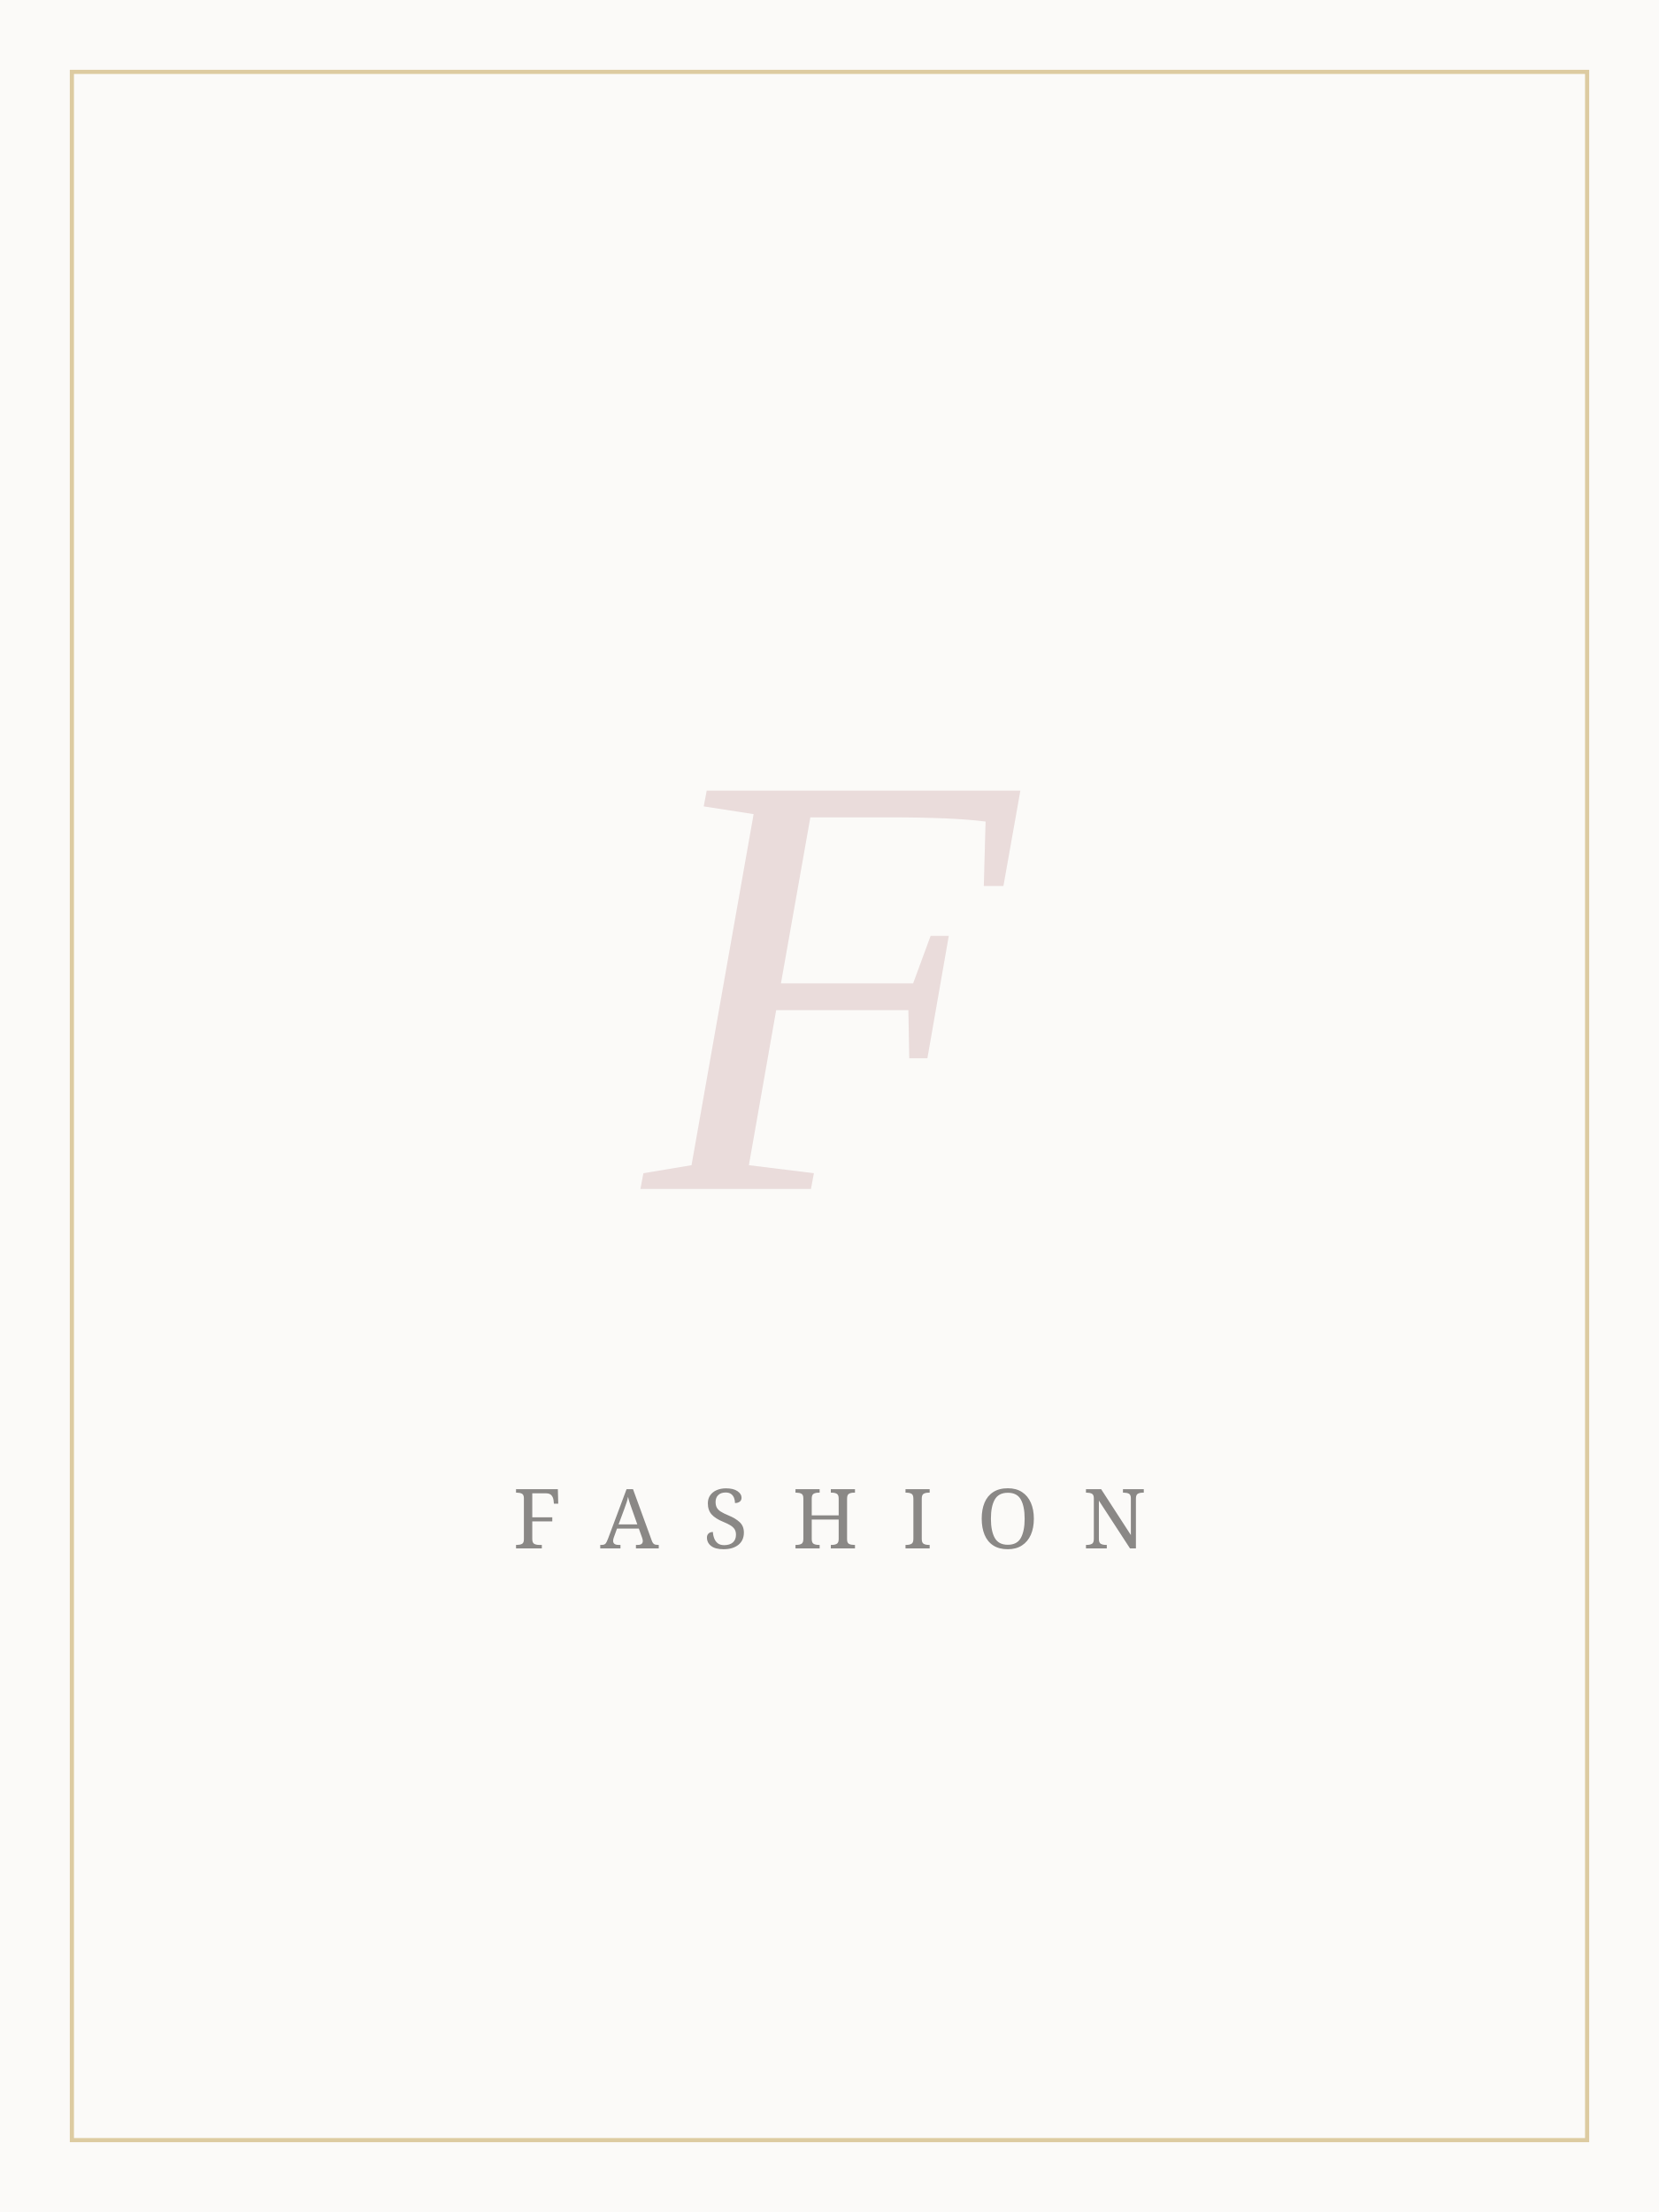
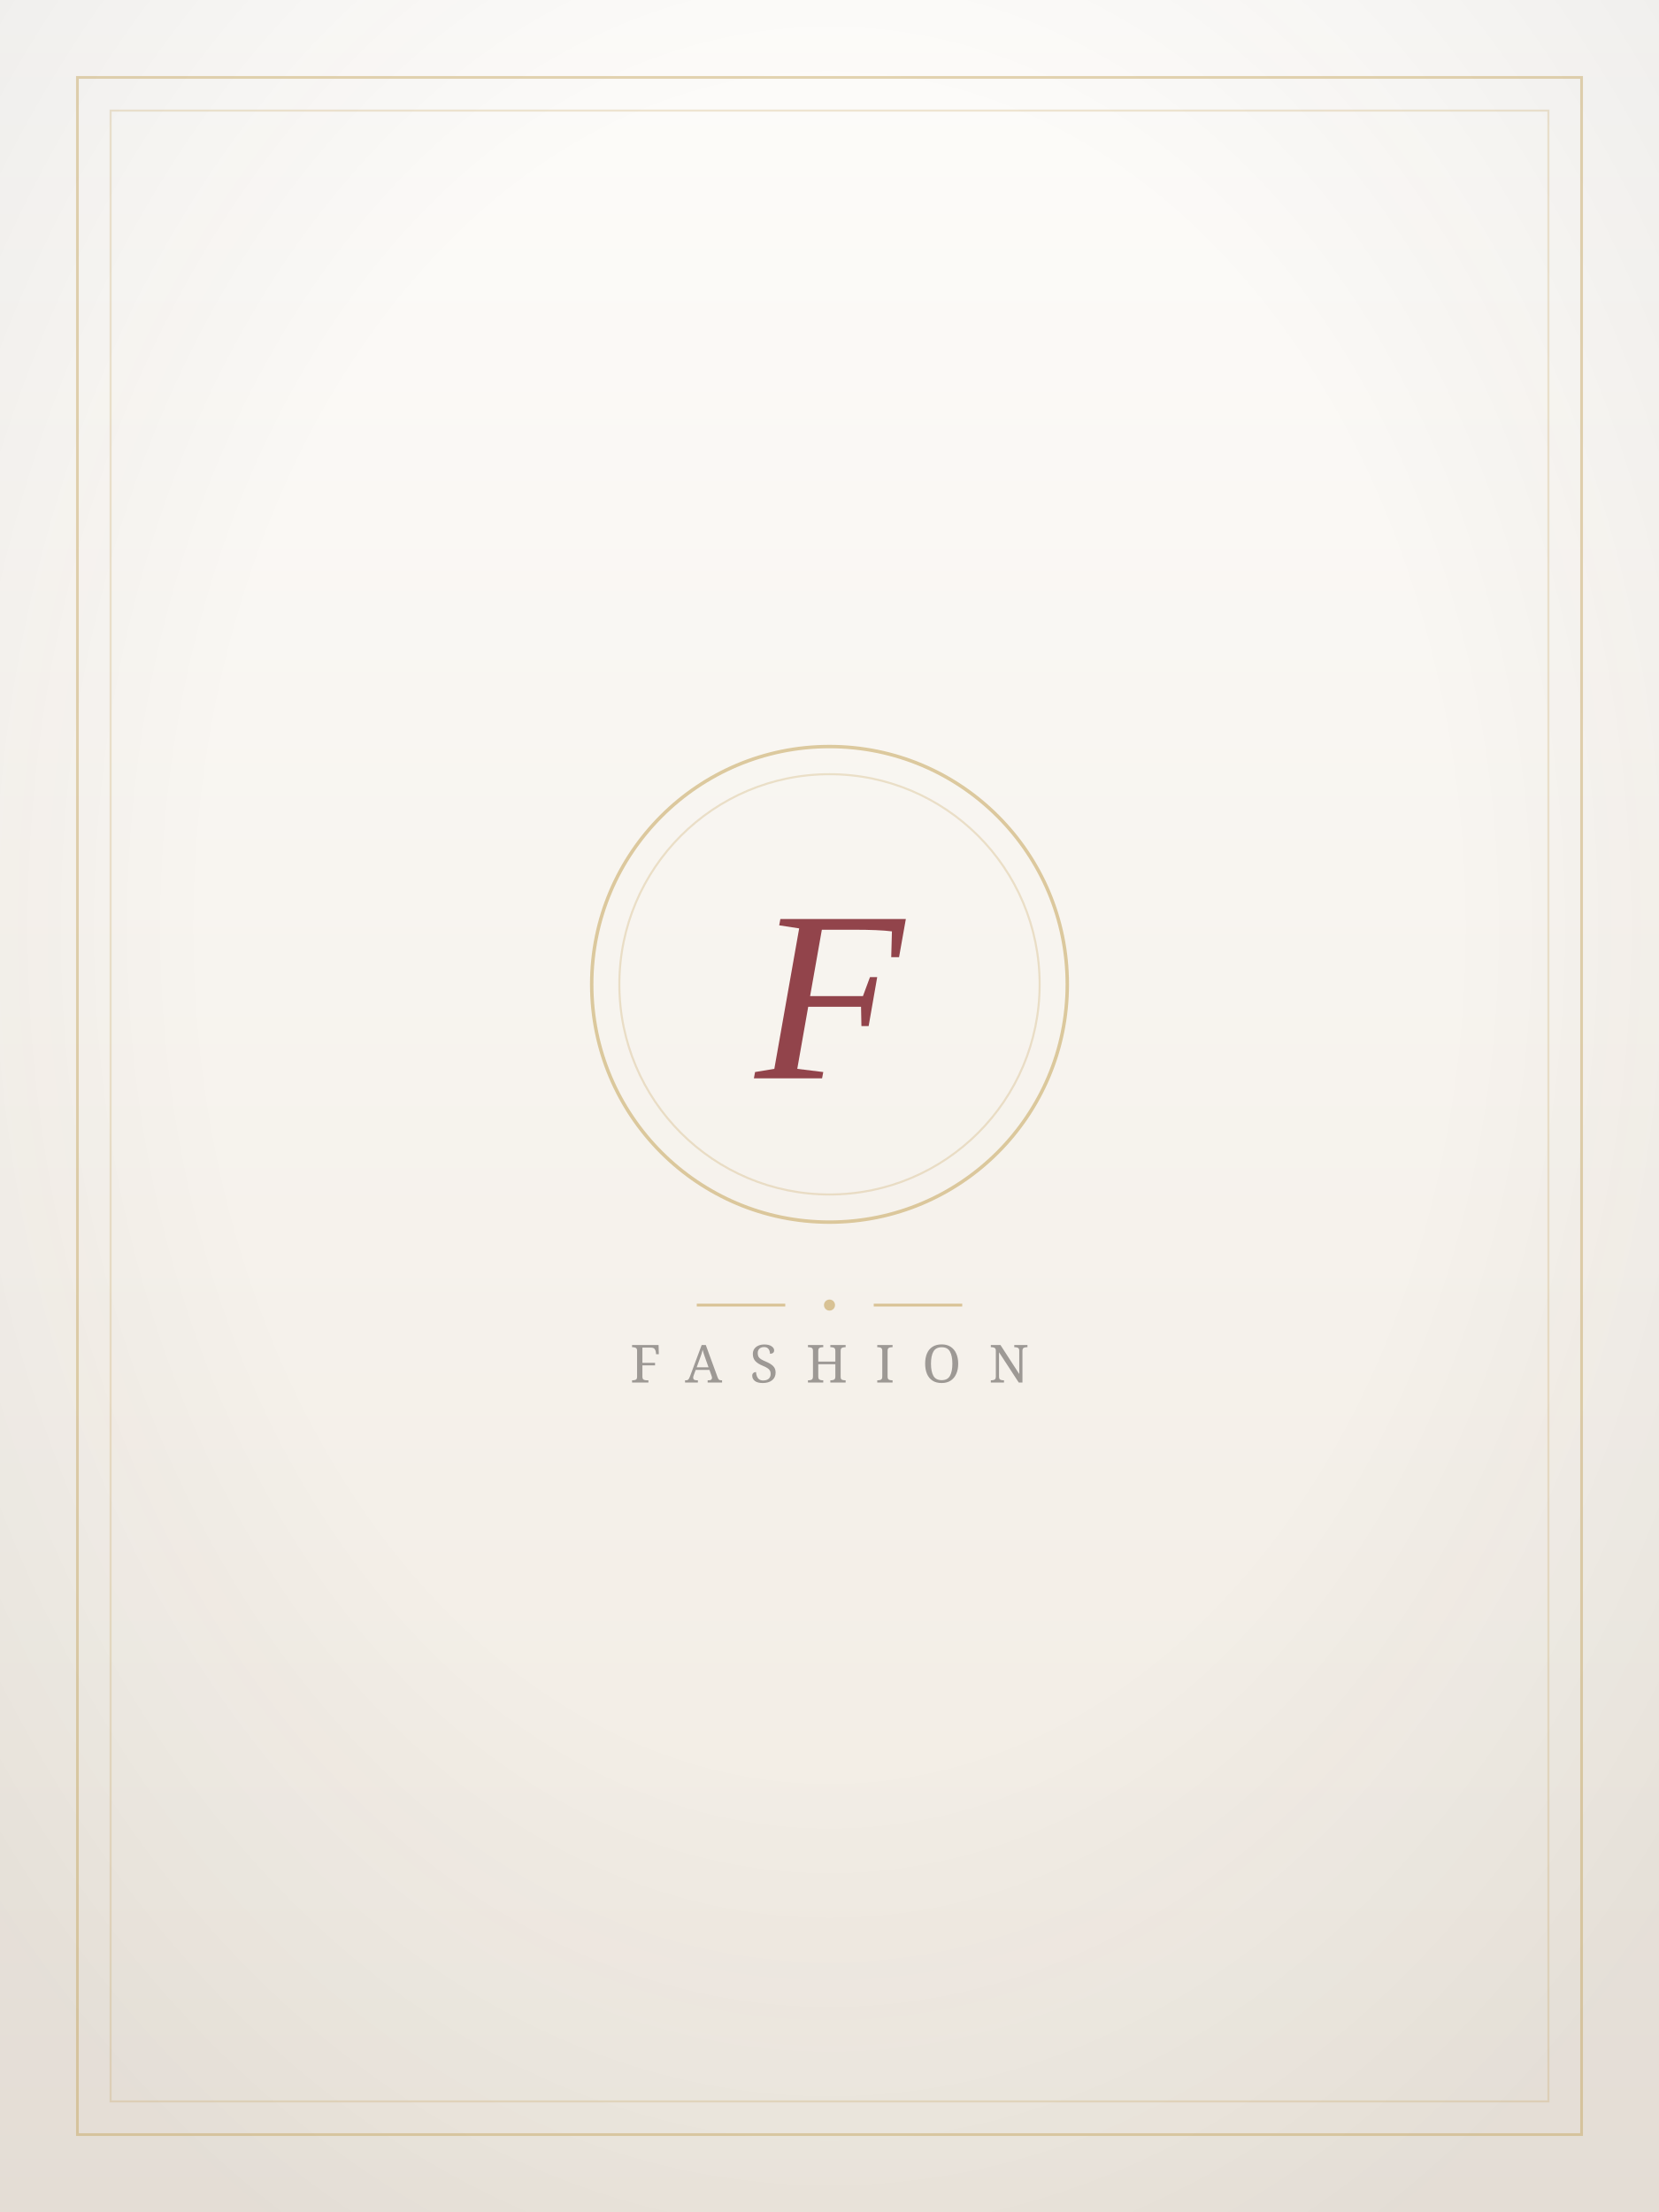
<svg xmlns="http://www.w3.org/2000/svg" viewBox="0 0 600 800" role="img" aria-label="Fashion">
-   <rect width="600" height="800" fill="#FBFAF8" />
-   <rect x="26" y="26" width="548" height="748" fill="none" stroke="#C4A35A" stroke-opacity="0.55" stroke-width="1.5" />
-   <text x="300" y="430" text-anchor="middle" font-family="Georgia, 'Times New Roman', serif" font-style="italic" font-size="220" fill="#7B1E28" fill-opacity="0.14">F</text>
-   <text x="300" y="560" text-anchor="middle" font-family="Georgia, serif" font-size="30" letter-spacing="16" fill="#1A1614" fill-opacity="0.5">FASHION</text>
+   <defs>
+     <linearGradient id="bg1" x1="0" y1="0" x2="0" y2="1">
+       <stop offset="0%" stop-color="#FDFCFA" />
+       <stop offset="100%" stop-color="#F0EAE1" />
+     </linearGradient>
+     <radialGradient id="vg1" cx="50%" cy="42%" r="68%">
+       <stop offset="55%" stop-color="#1A1614" stop-opacity="0" />
+       <stop offset="100%" stop-color="#1A1614" stop-opacity="0.06" />
+     </radialGradient>
+   </defs>
+   <rect width="600" height="800" fill="url(#bg1)" />
+   <rect width="600" height="800" fill="url(#vg1)" />
+   <rect x="28" y="28" width="544" height="744" fill="none" stroke="#C4A35A" stroke-opacity="0.45" stroke-width="1" />
+   <rect x="40" y="40" width="520" height="720" fill="none" stroke="#C4A35A" stroke-opacity="0.25" stroke-width="0.75" />
+   <circle cx="300" cy="356" r="86" fill="none" stroke="#C4A35A" stroke-opacity="0.55" stroke-width="1.25" />
+   <circle cx="300" cy="356" r="76" fill="none" stroke="#C4A35A" stroke-opacity="0.28" stroke-width="0.75" />
+   <text x="300" y="390" text-anchor="middle" font-family="Georgia, 'Times New Roman', serif" font-style="italic" font-size="88" fill="#7B1E28" fill-opacity="0.82">F</text>
+   <line x1="252" y1="472" x2="284" y2="472" stroke="#C4A35A" stroke-opacity="0.6" stroke-width="1" />
+   <circle cx="300" cy="472" r="2" fill="#C4A35A" fill-opacity="0.6" />
+   <line x1="316" y1="472" x2="348" y2="472" stroke="#C4A35A" stroke-opacity="0.6" stroke-width="1" />
+   <text x="300" y="500" text-anchor="middle" font-family="Georgia, serif" font-size="19" letter-spacing="10" fill="#1A1614" fill-opacity="0.4">FASHION</text>
</svg>
